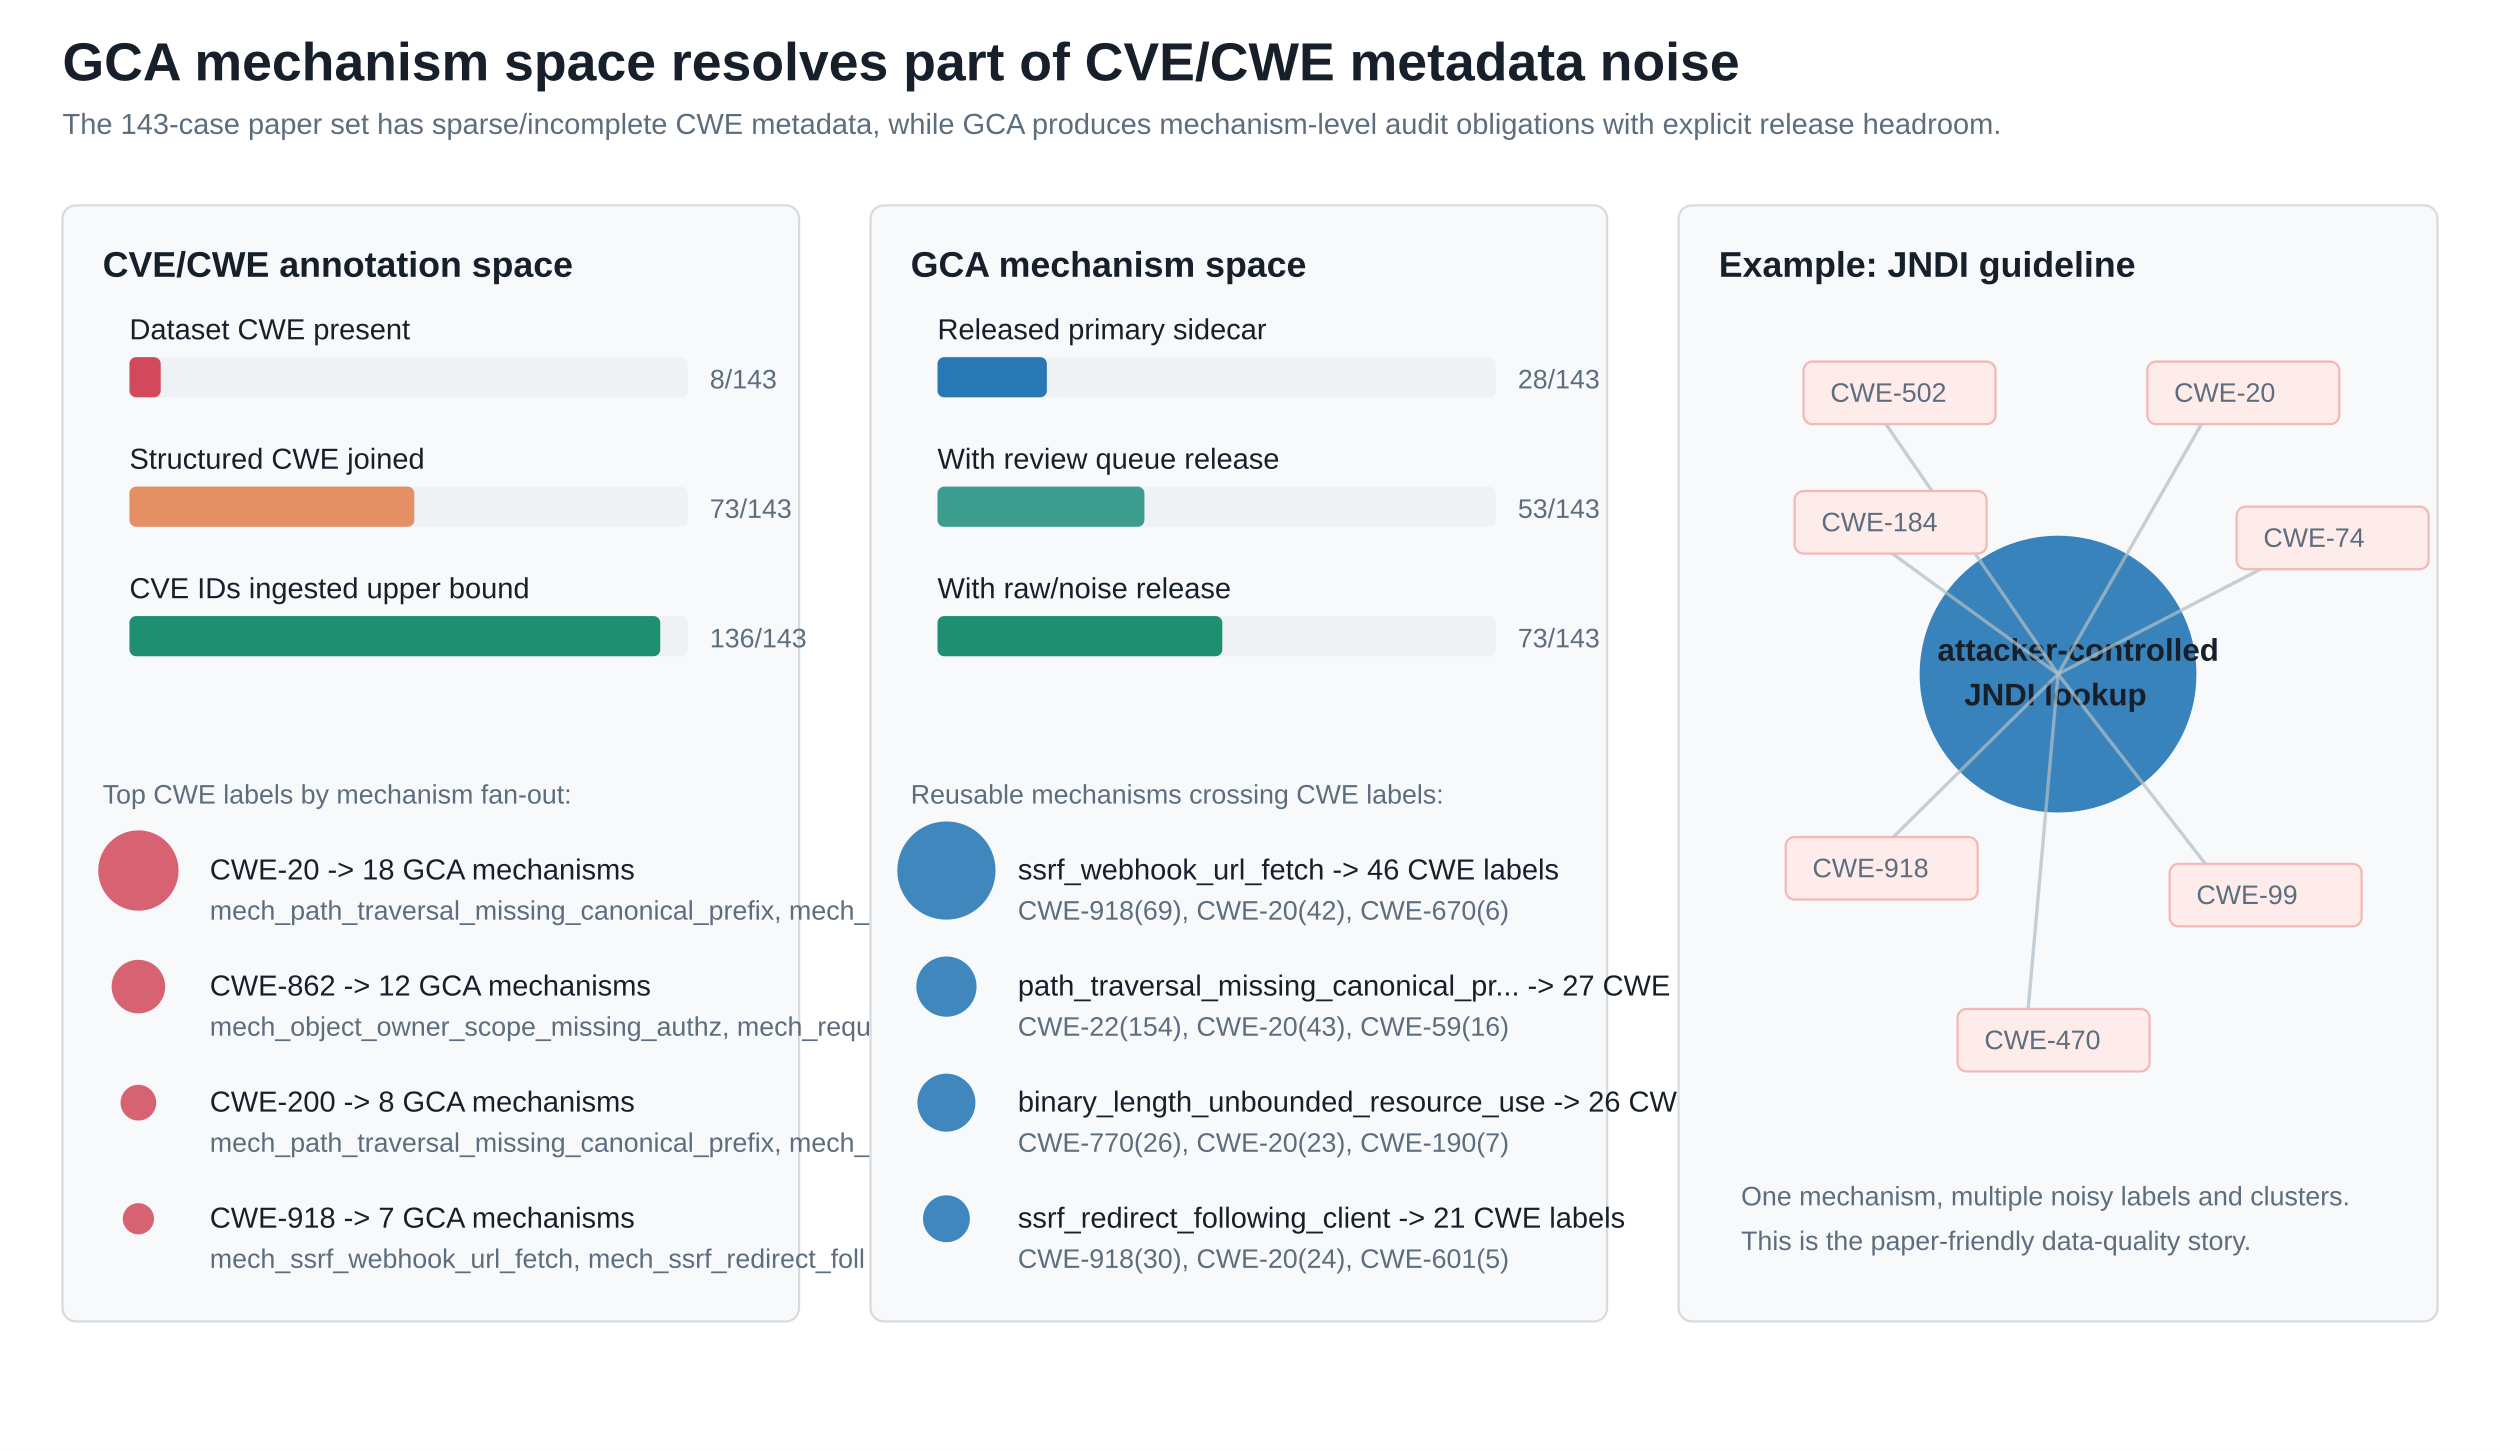
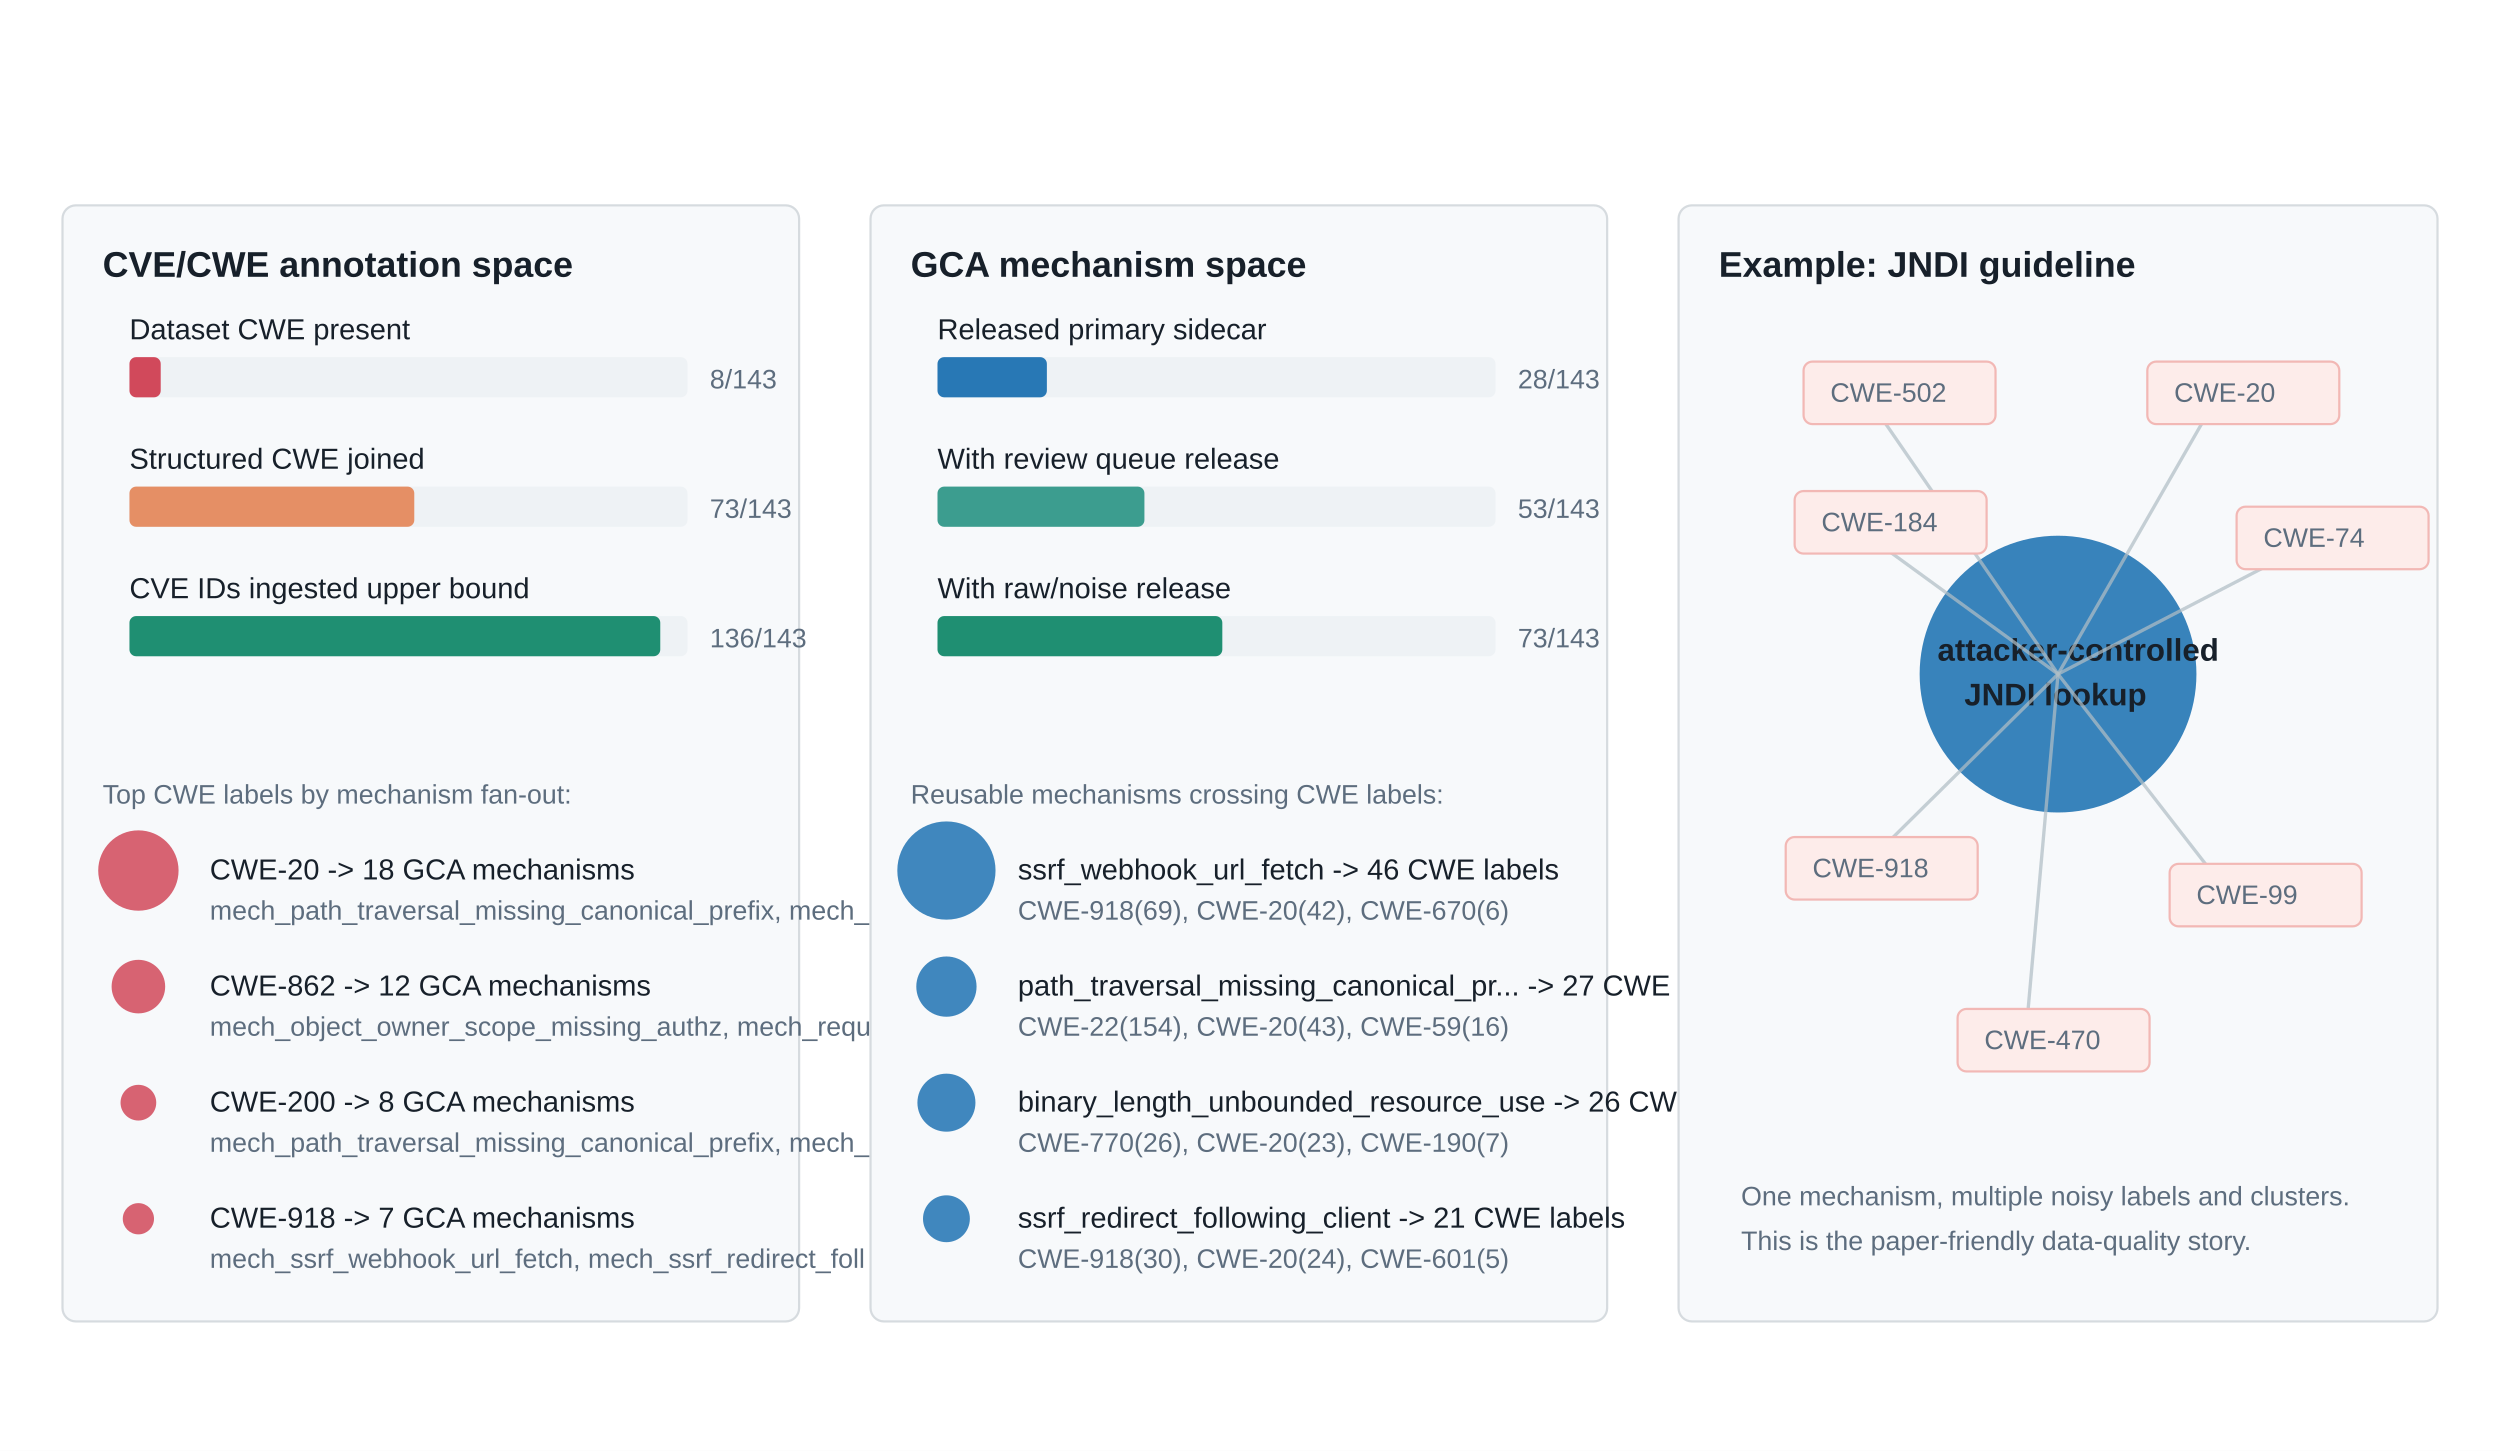
<svg xmlns="http://www.w3.org/2000/svg" width="1120" height="650" viewBox="0 0 1120 650">
  <style>
text{font-family:Arial,Helvetica,sans-serif;fill:#17202a}.title{font-size:24px;font-weight:700}
.sub{font-size:13px;fill:#5d6d7e}.h{font-size:16px;font-weight:700}.label{font-size:13px}.small{font-size:12px;fill:#5d6d7e}
.box{fill:#f7f9fb;stroke:#d6dbdf;stroke-width:1}.cwe{fill:#d1495b}.gca{fill:#2878b5}.good{fill:#1f8f72}.line{stroke:#b0bec5;stroke-width:1.5;opacity:.72}
</style>
  <rect width="1120" height="650" fill="white" />
-   <text class="title" x="28" y="36">GCA mechanism space resolves part of CVE/CWE metadata noise</text>
-   <text class="sub" x="28" y="60">The 143-case paper set has sparse/incomplete CWE metadata, while GCA produces mechanism-level audit obligations with explicit release headroom.</text>
  <rect class="box" x="28" y="92" width="330" height="500" rx="6" />
  <text class="h" x="46" y="124">CVE/CWE annotation space</text>
  <text class="label" x="58" y="152">Dataset CWE present</text>
  <rect x="58" y="160" width="250" height="18" fill="#eef2f5" rx="3" />
  <rect x="58" y="160" width="14.0" height="18" fill="#d1495b" rx="3" />
  <text class="small" x="318" y="174">8/143</text>
  <text class="label" x="58" y="210">Structured CWE joined</text>
  <rect x="58" y="218" width="250" height="18" fill="#eef2f5" rx="3" />
  <rect x="58" y="218" width="127.6" height="18" fill="#e58f65" rx="3" />
  <text class="small" x="318" y="232">73/143</text>
  <text class="label" x="58" y="268">CVE IDs ingested upper bound</text>
  <rect x="58" y="276" width="250" height="18" fill="#eef2f5" rx="3" />
  <rect x="58" y="276" width="237.8" height="18" fill="#1f8f72" rx="3" />
  <text class="small" x="318" y="290">136/143</text>
  <text class="small" x="46" y="360">Top CWE labels by mechanism fan-out:</text>
  <circle cx="62" cy="390" r="18" class="cwe" opacity=".85" />
  <text class="label" x="94" y="394">CWE-20 -&gt; 18 GCA mechanisms</text>
  <text class="small" x="94" y="412">mech_path_traversal_missing_canonical_prefix, mech_s</text>
  <circle cx="62" cy="442" r="12" class="cwe" opacity=".85" />
  <text class="label" x="94" y="446">CWE-862 -&gt; 12 GCA mechanisms</text>
  <text class="small" x="94" y="464">mech_object_owner_scope_missing_authz, mech_request_</text>
  <circle cx="62" cy="494" r="8" class="cwe" opacity=".85" />
  <text class="label" x="94" y="498">CWE-200 -&gt; 8 GCA mechanisms</text>
  <text class="small" x="94" y="516">mech_path_traversal_missing_canonical_prefix, mech_s</text>
  <circle cx="62" cy="546" r="7" class="cwe" opacity=".85" />
  <text class="label" x="94" y="550">CWE-918 -&gt; 7 GCA mechanisms</text>
  <text class="small" x="94" y="568">mech_ssrf_webhook_url_fetch, mech_ssrf_redirect_foll</text>
  <rect class="box" x="390" y="92" width="330" height="500" rx="6" />
  <text class="h" x="408" y="124">GCA mechanism space</text>
  <text class="label" x="420" y="152">Released primary sidecar</text>
  <rect x="420" y="160" width="250" height="18" fill="#eef2f5" rx="3" />
  <rect x="420" y="160" width="49.0" height="18" fill="#2878b5" rx="3" />
  <text class="small" x="680" y="174">28/143</text>
  <text class="label" x="420" y="210">With review queue release</text>
  <rect x="420" y="218" width="250" height="18" fill="#eef2f5" rx="3" />
  <rect x="420" y="218" width="92.7" height="18" fill="#3c9d8f" rx="3" />
  <text class="small" x="680" y="232">53/143</text>
  <text class="label" x="420" y="268">With raw/noise release</text>
  <rect x="420" y="276" width="250" height="18" fill="#eef2f5" rx="3" />
  <rect x="420" y="276" width="127.6" height="18" fill="#1f8f72" rx="3" />
  <text class="small" x="680" y="290">73/143</text>
  <text class="small" x="408" y="360">Reusable mechanisms crossing CWE labels:</text>
  <circle cx="424" cy="390" r="22" class="gca" opacity=".88" />
  <text class="label" x="456" y="394">ssrf_webhook_url_fetch -&gt; 46 CWE labels</text>
  <text class="small" x="456" y="412">CWE-918(69), CWE-20(42), CWE-670(6)</text>
  <circle cx="424" cy="442" r="13.5" class="gca" opacity=".88" />
  <text class="label" x="456" y="446">path_traversal_missing_canonical_pr... -&gt; 27 CWE labels</text>
  <text class="small" x="456" y="464">CWE-22(154), CWE-20(43), CWE-59(16)</text>
  <circle cx="424" cy="494" r="13.0" class="gca" opacity=".88" />
  <text class="label" x="456" y="498">binary_length_unbounded_resource_use -&gt; 26 CWE labels</text>
  <text class="small" x="456" y="516">CWE-770(26), CWE-20(23), CWE-190(7)</text>
  <circle cx="424" cy="546" r="10.5" class="gca" opacity=".88" />
  <text class="label" x="456" y="550">ssrf_redirect_following_client -&gt; 21 CWE labels</text>
  <text class="small" x="456" y="568">CWE-918(30), CWE-20(24), CWE-601(5)</text>
  <rect class="box" x="752" y="92" width="340" height="500" rx="6" />
  <text class="h" x="770" y="124">Example: JNDI guideline</text>
  <circle cx="922" cy="302" r="62" fill="#2878b5" opacity=".92" />
  <text x="868" y="296" fill="white" font-size="14" font-weight="700">attacker-controlled</text>
  <text x="880" y="316" fill="white" font-size="14" font-weight="700">JNDI lookup</text>
  <line class="line" x1="922" y1="302" x2="838" y2="180" />
  <rect x="808" y="162" width="86" height="28" rx="4" fill="#fdecea" stroke="#f2b8b5" />
  <text class="small" x="820" y="180">CWE-502</text>
  <line class="line" x1="922" y1="302" x2="992" y2="180" />
  <rect x="962" y="162" width="86" height="28" rx="4" fill="#fdecea" stroke="#f2b8b5" />
  <text class="small" x="974" y="180">CWE-20</text>
  <line class="line" x1="922" y1="302" x2="834" y2="238" />
  <rect x="804" y="220" width="86" height="28" rx="4" fill="#fdecea" stroke="#f2b8b5" />
  <text class="small" x="816" y="238">CWE-184</text>
  <line class="line" x1="922" y1="302" x2="1032" y2="245" />
  <rect x="1002" y="227" width="86" height="28" rx="4" fill="#fdecea" stroke="#f2b8b5" />
  <text class="small" x="1014" y="245">CWE-74</text>
  <line class="line" x1="922" y1="302" x2="830" y2="393" />
  <rect x="800" y="375" width="86" height="28" rx="4" fill="#fdecea" stroke="#f2b8b5" />
  <text class="small" x="812" y="393">CWE-918</text>
  <line class="line" x1="922" y1="302" x2="1002" y2="405" />
  <rect x="972" y="387" width="86" height="28" rx="4" fill="#fdecea" stroke="#f2b8b5" />
  <text class="small" x="984" y="405">CWE-99</text>
  <line class="line" x1="922" y1="302" x2="907" y2="470" />
  <rect x="877" y="452" width="86" height="28" rx="4" fill="#fdecea" stroke="#f2b8b5" />
  <text class="small" x="889" y="470">CWE-470</text>
  <text class="small" x="780" y="540">One mechanism, multiple noisy labels and clusters.</text>
  <text class="small" x="780" y="560">This is the paper-friendly data-quality story.</text>
</svg>
